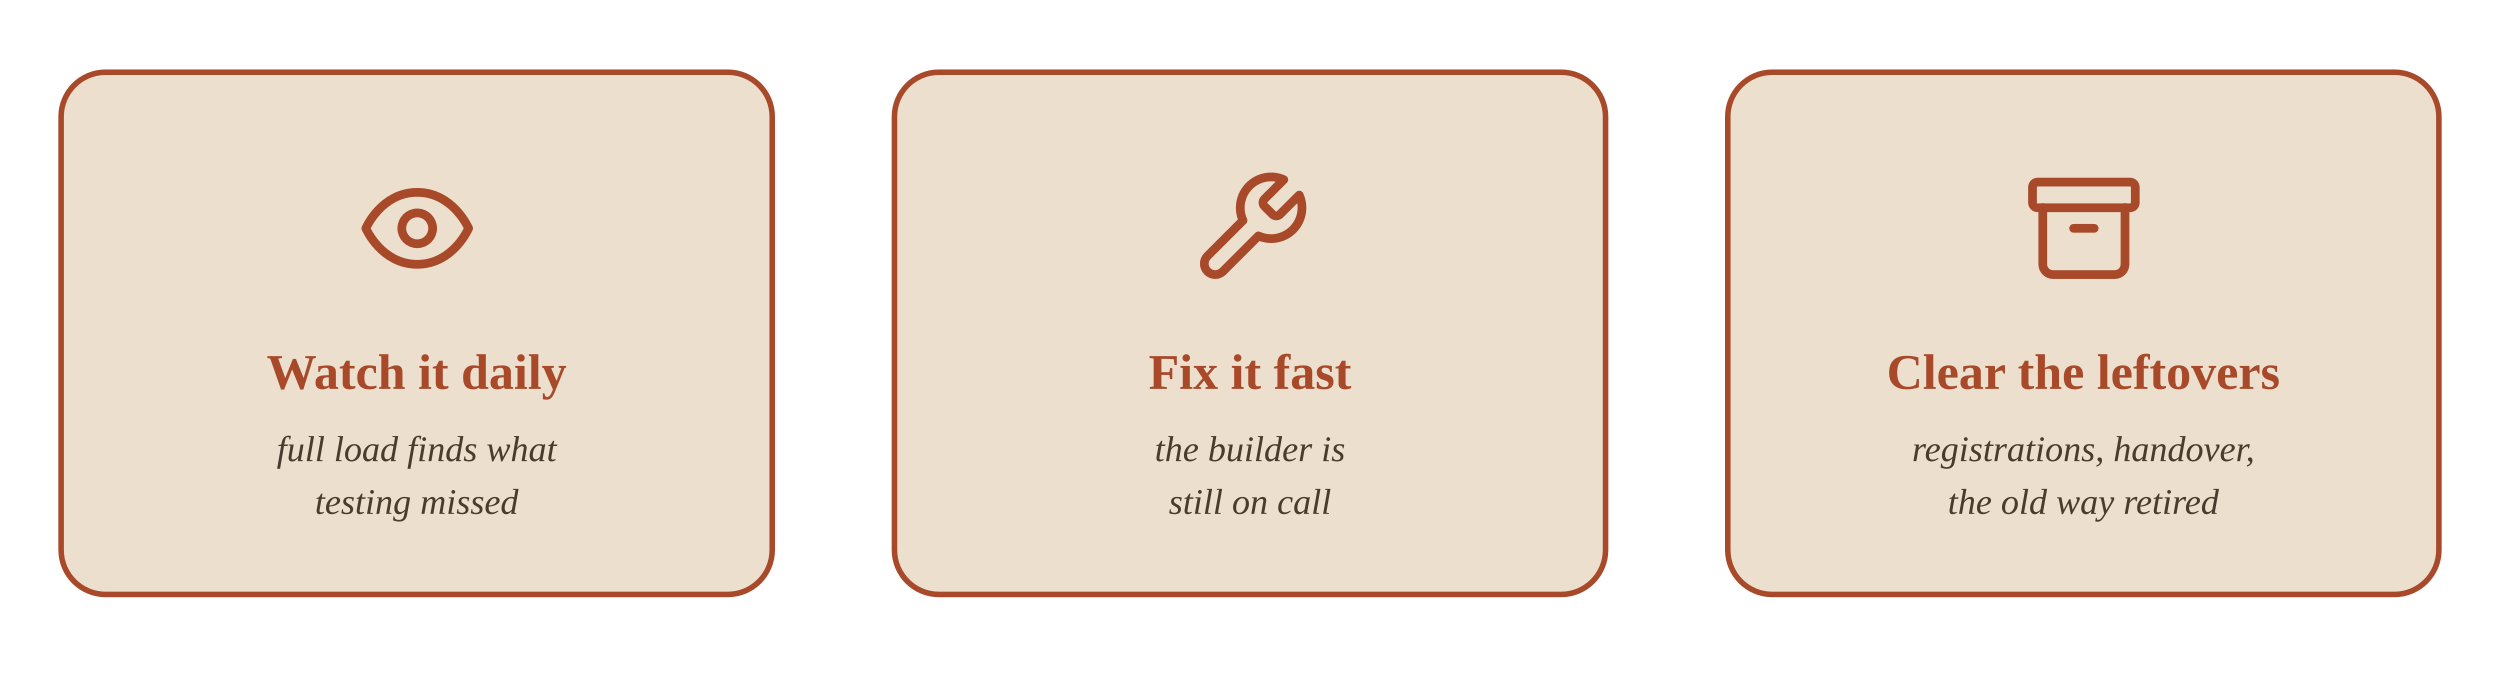
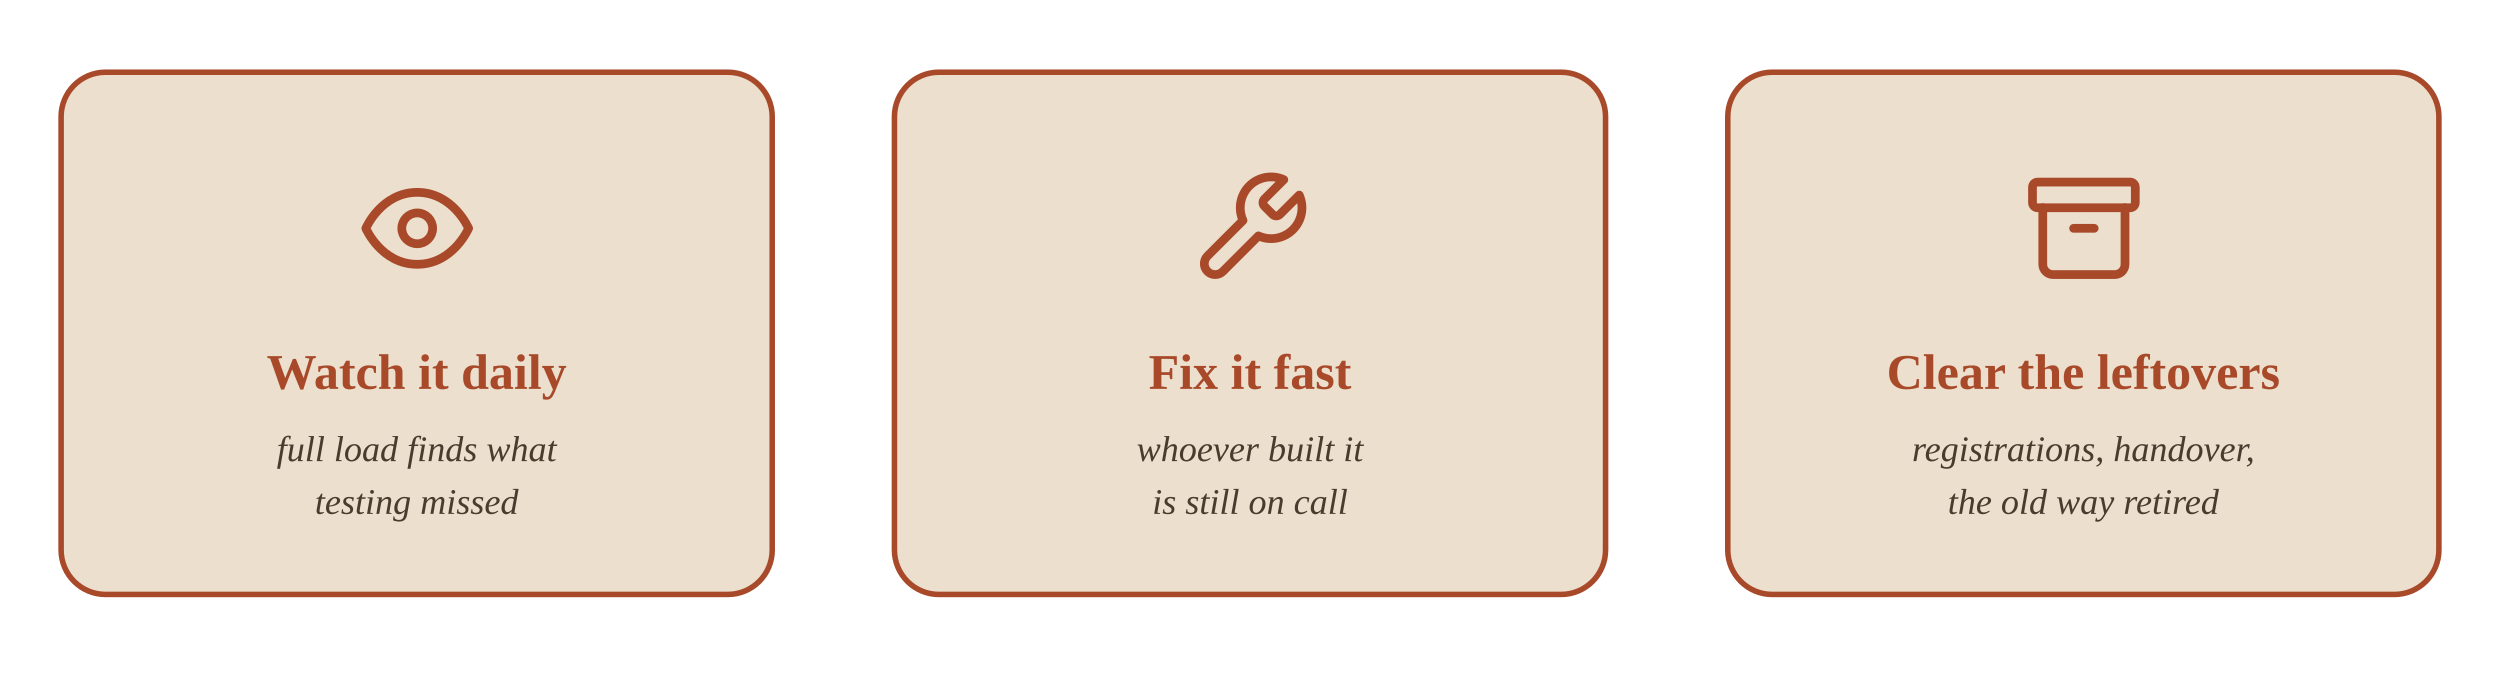
<svg xmlns="http://www.w3.org/2000/svg" viewBox="0 0 900 250" font-family="Georgia, 'Times New Roman', serif">
  <rect x="22" y="26" width="256" height="188" rx="16" fill="#ECDFCD" stroke="#A8492A" stroke-width="2" />
  <g transform="translate(128,60) scale(1.85)" fill="none" stroke="#A8492A" stroke-width="1.7" stroke-linecap="round" stroke-linejoin="round">
    <path d="M2 12s3-7 10-7 10 7 10 7-3 7-10 7-10-7-10-7Z" />
    <circle cx="12" cy="12" r="3" />
  </g>
  <text x="150" y="140" text-anchor="middle" font-size="18" font-weight="bold" fill="#A8492A">Watch it daily</text>
  <text x="150" y="166" text-anchor="middle" font-size="13" font-style="italic" fill="#4A3B2E">full load finds what</text>
  <text x="150" y="185" text-anchor="middle" font-size="13" font-style="italic" fill="#4A3B2E">testing missed</text>
  <rect x="322" y="26" width="256" height="188" rx="16" fill="#ECDFCD" stroke="#A8492A" stroke-width="2" />
  <g transform="translate(428,60) scale(1.85)" fill="none" stroke="#A8492A" stroke-width="1.7" stroke-linecap="round" stroke-linejoin="round">
    <path d="M14.7 6.3a1 1 0 0 0 0 1.4l1.6 1.6a1 1 0 0 0 1.4 0l3.77-3.77a6 6 0 0 1-7.94 7.94l-6.91 6.91a2.12 2.12 0 0 1-3-3l6.91-6.91a6 6 0 0 1 7.94-7.94l-3.76 3.76z" />
  </g>
  <text x="450" y="140" text-anchor="middle" font-size="18" font-weight="bold" fill="#A8492A">Fix it fast</text>
-   <text x="450" y="166" text-anchor="middle" font-size="13" font-style="italic" fill="#4A3B2E">the builder is</text>
-   <text x="450" y="185" text-anchor="middle" font-size="13" font-style="italic" fill="#4A3B2E">still on call</text>
+   <text x="450" y="166" text-anchor="middle" font-size="13" font-style="italic" fill="#4A3B2E">whoever built it</text>
+   <text x="450" y="185" text-anchor="middle" font-size="13" font-style="italic" fill="#4A3B2E">is still on call</text>
  <rect x="622" y="26" width="256" height="188" rx="16" fill="#ECDFCD" stroke="#A8492A" stroke-width="2" />
  <g transform="translate(728,60) scale(1.85)" fill="none" stroke="#A8492A" stroke-width="1.7" stroke-linecap="round" stroke-linejoin="round">
    <rect width="20" height="5" x="2" y="3" rx="1" />
    <path d="M4 8v11a2 2 0 0 0 2 2h12a2 2 0 0 0 2-2V8" />
    <path d="M10 12h4" />
  </g>
  <text x="750" y="140" text-anchor="middle" font-size="18" font-weight="bold" fill="#A8492A">Clear the leftovers</text>
  <text x="750" y="166" text-anchor="middle" font-size="13" font-style="italic" fill="#4A3B2E">registrations, handover,</text>
  <text x="750" y="185" text-anchor="middle" font-size="13" font-style="italic" fill="#4A3B2E">the old way retired</text>
</svg>
